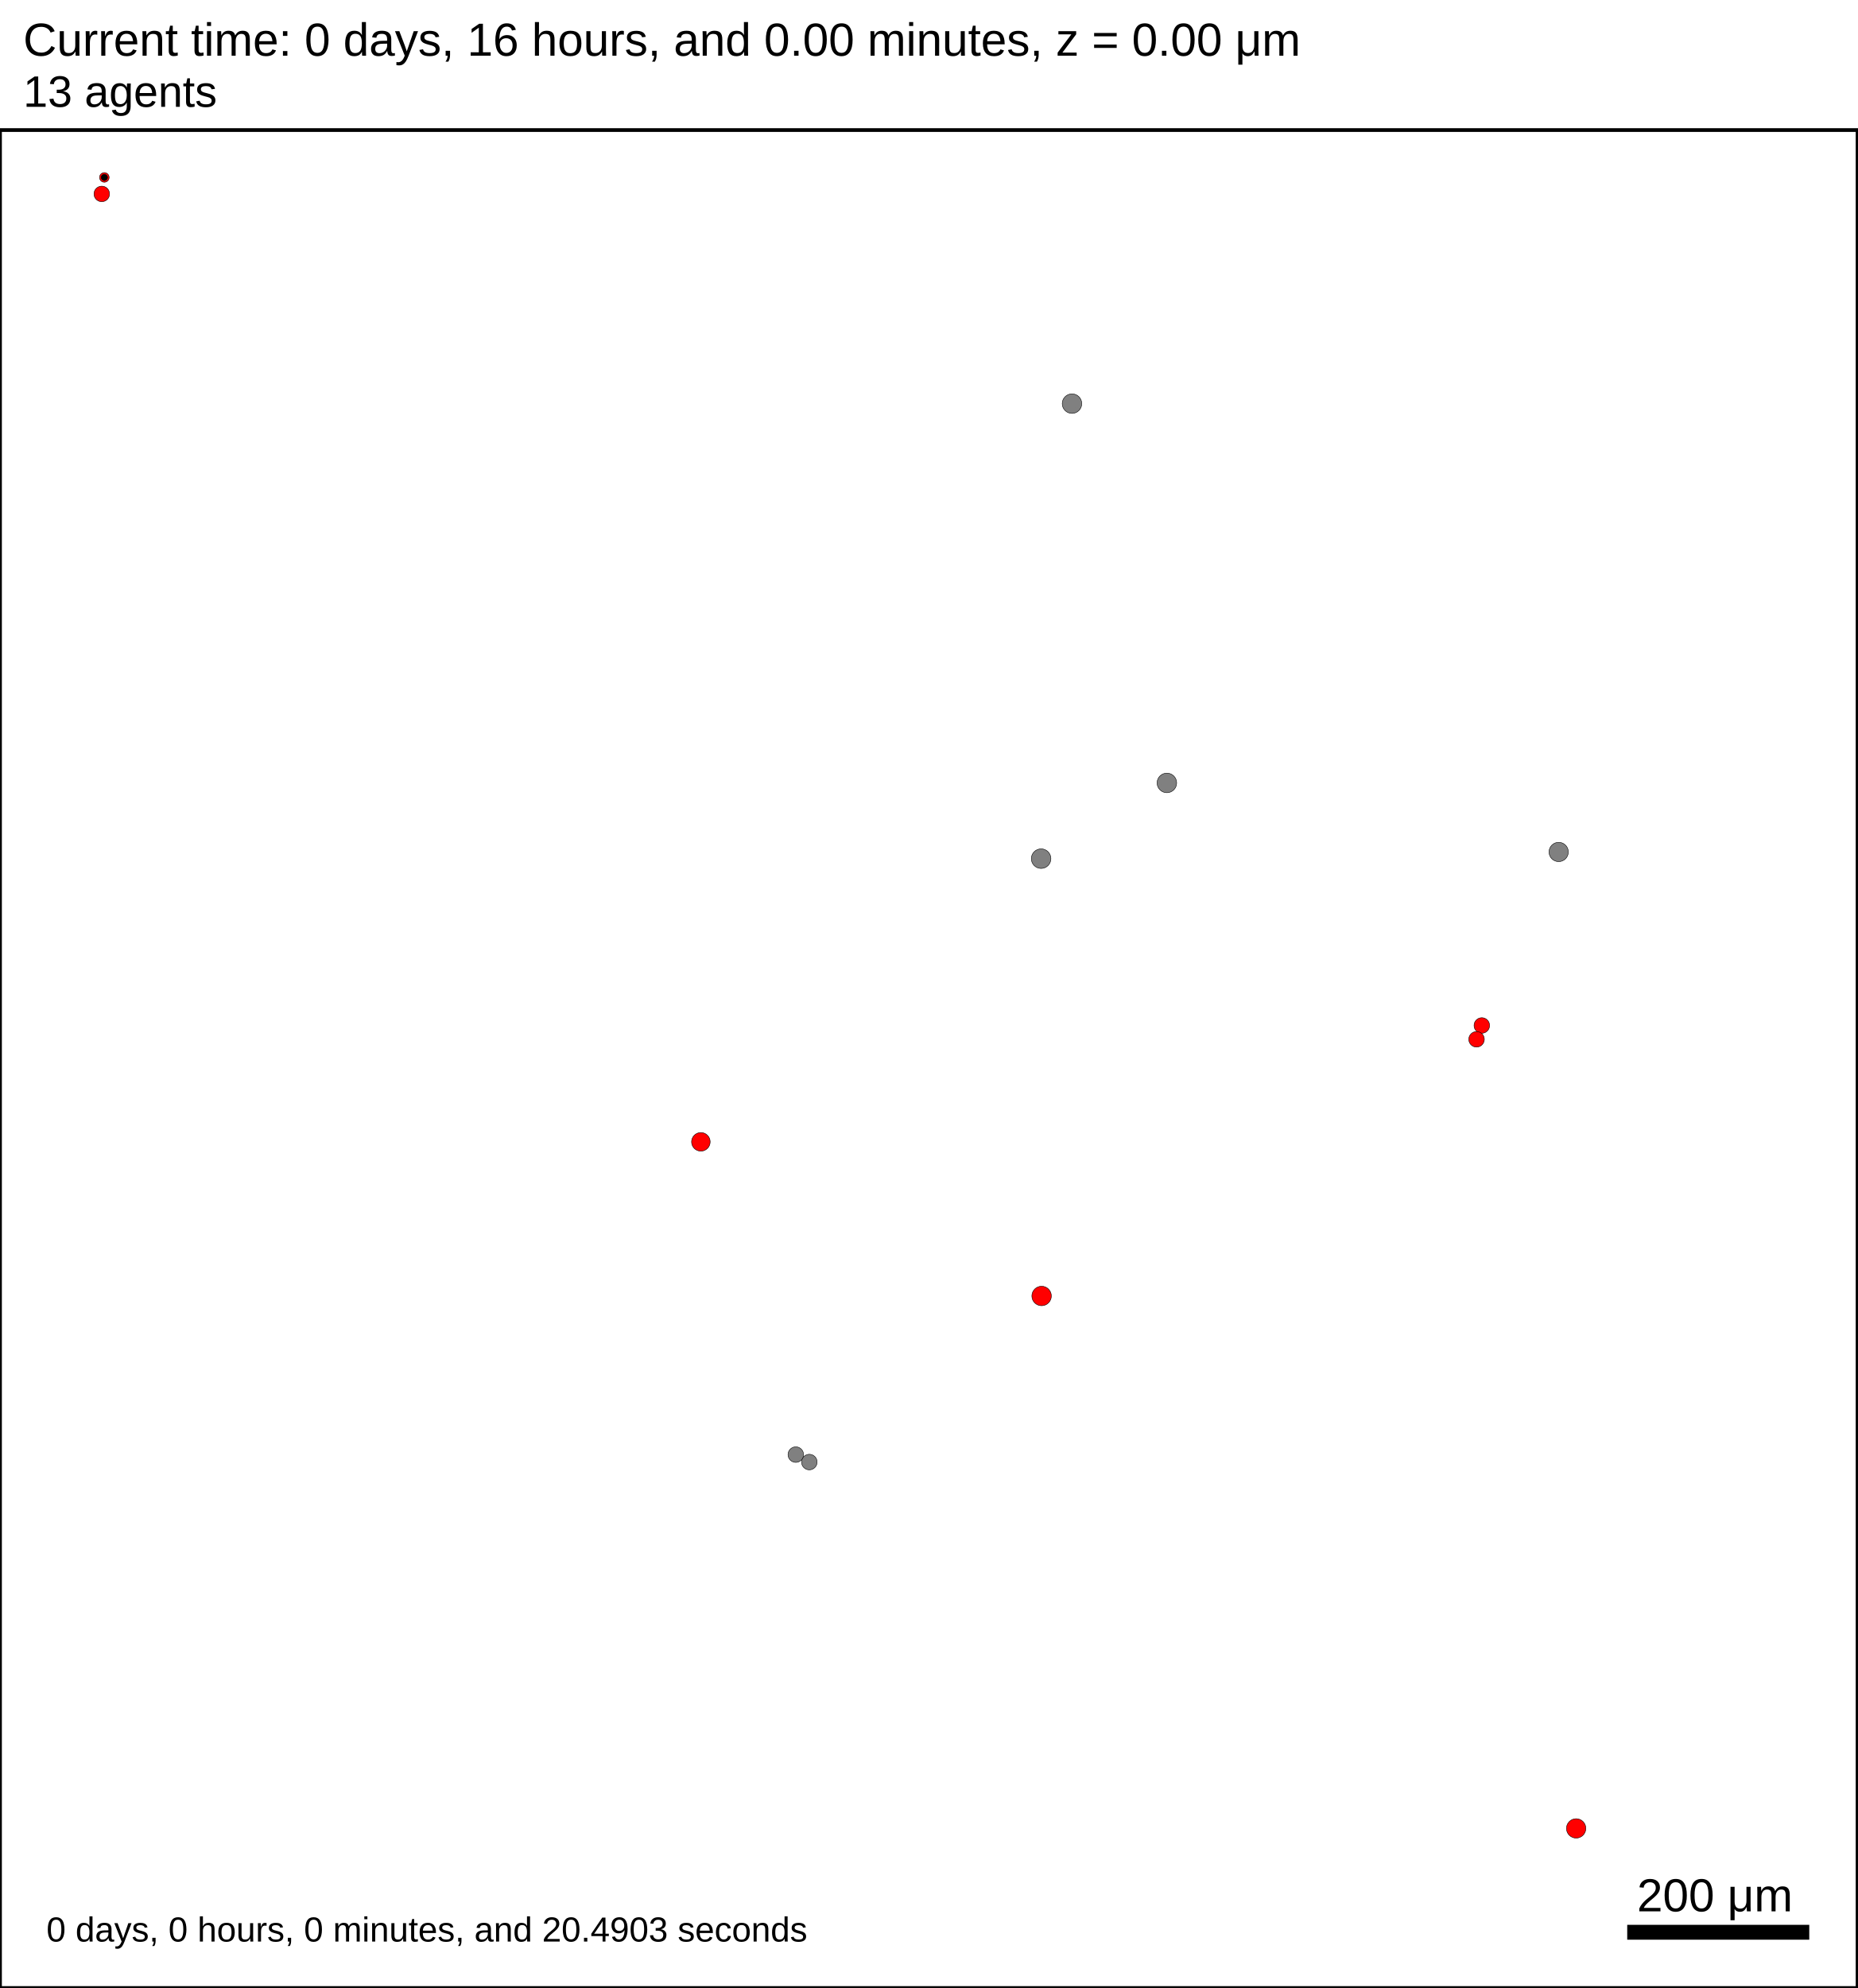
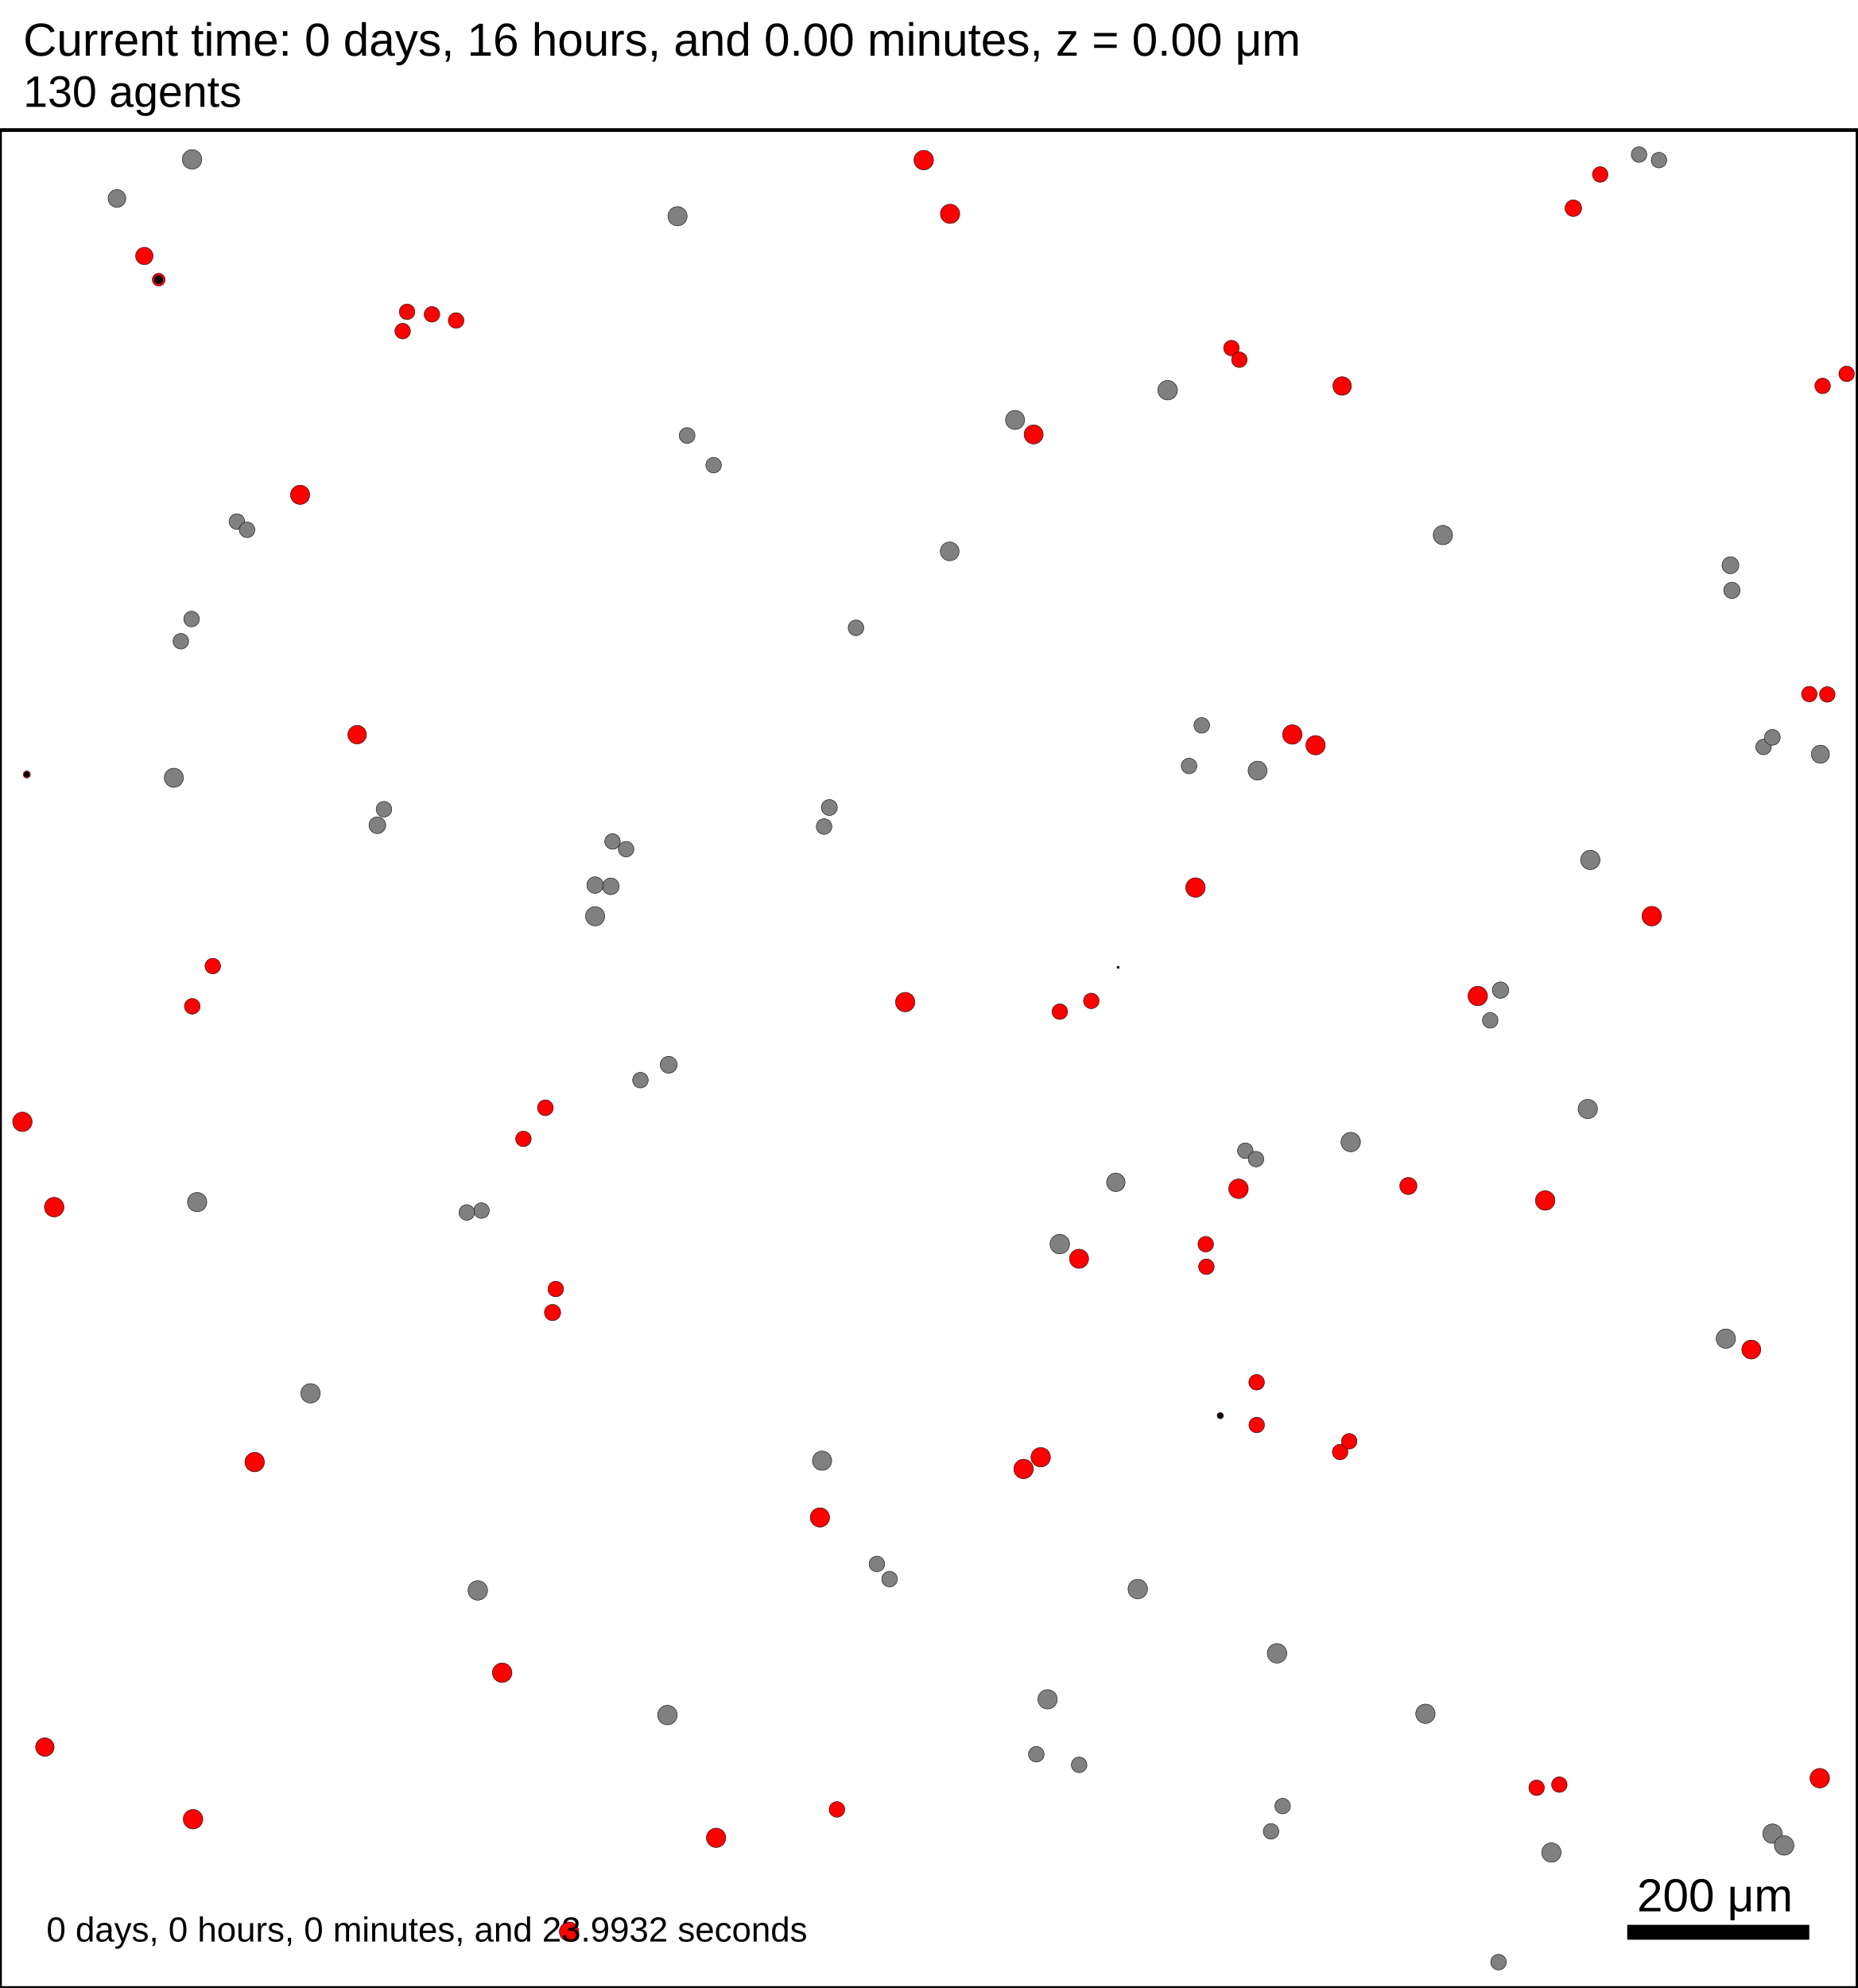
<svg xmlns="http://www.w3.org/2000/svg" version="1.1" width="2000" height="2140" id="svg2">
  <rect x="0" y="0" width="2000" height="2140" stroke-width="4" stroke="white" fill="white" />
  <text x="25" y="60" font-family="Arial" font-size="50" fill="black">
   Current time: 0 days, 16 hours, and 0.00 minutes, z = 0.00 μm
  </text>
  <text x="25" y="115" font-family="Arial" font-size="47.5" fill="black">
-    13 agents
+    130 agents
  </text>
  <g id="tissue" transform="translate(0,2140) scale(1,-1)">
    <g id="ECM">
  </g>
    <g id="cells">
-       <g id="cell0">
-         <circle cx="1120.95" cy="1215.7" r="10.535" stroke-width="0.5" stroke="black" fill="grey" />
-         <circle cx="1120.95" cy="1215.7" r="6.34" stroke-width="0.5" stroke="grey" fill="grey" />
+       <g id="cell104">
+         <circle cx="768.348" cy="1639.26" r="8.39" stroke-width="0.5" stroke="black" fill="grey" />
+         <circle cx="768.348" cy="1639.26" r="5.044" stroke-width="0.5" stroke="grey" fill="grey" />
      </g>
      <g id="cell1">
-         <circle cx="1678.2" cy="1222.89" r="10.393" stroke-width="0.5" stroke="black" fill="grey" />
-         <circle cx="1678.2" cy="1222.89" r="6.274" stroke-width="0.5" stroke="grey" fill="grey" />
+         <circle cx="1712.25" cy="1214.33" r="10.421" stroke-width="0.5" stroke="black" fill="grey" />
+         <circle cx="1712.25" cy="1214.33" r="6.288" stroke-width="0.5" stroke="grey" fill="grey" />
      </g>
      <g id="cell2">
-         <circle cx="1154.2" cy="1705.51" r="10.512" stroke-width="0.5" stroke="black" fill="grey" />
-         <circle cx="1154.2" cy="1705.51" r="6.33" stroke-width="0.5" stroke="grey" fill="grey" />
+         <circle cx="1092.91" cy="1687.96" r="10.273" stroke-width="0.5" stroke="black" fill="grey" />
+         <circle cx="1092.91" cy="1687.96" r="6.213" stroke-width="0.5" stroke="grey" fill="grey" />
      </g>
      <g id="cell3">
-         <circle cx="1256.35" cy="1297.22" r="10.535" stroke-width="0.5" stroke="black" fill="grey" />
-         <circle cx="1256.35" cy="1297.22" r="6.34" stroke-width="0.5" stroke="grey" fill="grey" />
+         <circle cx="1280.23" cy="1315.45" r="8.388" stroke-width="0.5" stroke="black" fill="grey" />
+         <circle cx="1280.23" cy="1315.45" r="5.043" stroke-width="0.5" stroke="grey" fill="grey" />
      </g>
      <g id="cell4">
-         <circle cx="871.384" cy="566.15" r="8.37" stroke-width="0.5" stroke="black" fill="grey" />
-         <circle cx="871.384" cy="566.15" r="5.036" stroke-width="0.5" stroke="grey" fill="grey" />
+         <circle cx="885.091" cy="567.632" r="10.375" stroke-width="0.5" stroke="black" fill="grey" />
+         <circle cx="885.091" cy="567.632" r="6.265" stroke-width="0.5" stroke="grey" fill="grey" />
      </g>
      <g id="cell5">
-         <circle cx="109.574" cy="1931.25" r="8.376" stroke-width="0.5" stroke="black" fill="red" />
-         <circle cx="109.574" cy="1931.25" r="5.038" stroke-width="0.5" stroke="red" fill="red" />
+         <circle cx="125.904" cy="1926.38" r="9.565" stroke-width="0.5" stroke="black" fill="grey" />
+         <circle cx="125.904" cy="1926.38" r="5.813" stroke-width="0.5" stroke="grey" fill="grey" />
      </g>
      <g id="cell6">
-         <circle cx="754.612" cy="910.852" r="10.017" stroke-width="0.5" stroke="black" fill="red" />
-         <circle cx="754.612" cy="910.852" r="6.075" stroke-width="0.5" stroke="red" fill="red" />
+         <circle cx="689.543" cy="977.29" r="8.389" stroke-width="0.5" stroke="black" fill="grey" />
+         <circle cx="689.543" cy="977.29" r="5.043" stroke-width="0.5" stroke="grey" fill="grey" />
      </g>
      <g id="cell7">
-         <circle cx="1595.45" cy="1036.11" r="8.378" stroke-width="0.5" stroke="black" fill="red" />
-         <circle cx="1595.45" cy="1036.11" r="5.039" stroke-width="0.5" stroke="red" fill="red" />
+         <circle cx="1604.51" cy="1041.6" r="8.387" stroke-width="0.5" stroke="black" fill="grey" />
+         <circle cx="1604.51" cy="1041.6" r="5.043" stroke-width="0.5" stroke="grey" fill="grey" />
      </g>
      <g id="cell8">
-         <circle cx="1121.48" cy="744.93" r="10.495" stroke-width="0.5" stroke="black" fill="red" />
-         <circle cx="1121.48" cy="744.93" r="6.323" stroke-width="0.5" stroke="red" fill="red" />
+         <circle cx="1141.07" cy="800.783" r="10.533" stroke-width="0.5" stroke="black" fill="grey" />
+         <circle cx="1141.07" cy="800.783" r="6.339" stroke-width="0.5" stroke="grey" fill="grey" />
      </g>
      <g id="cell9">
-         <circle cx="1697.01" cy="171.803" r="10.44" stroke-width="0.5" stroke="black" fill="red" />
-         <circle cx="1697.01" cy="171.803" r="6.297" stroke-width="0.5" stroke="red" fill="red" />
+         <circle cx="1670.38" cy="145.846" r="10.431" stroke-width="0.5" stroke="black" fill="grey" />
+         <circle cx="1670.38" cy="145.846" r="6.292" stroke-width="0.5" stroke="grey" fill="grey" />
+       </g>
+       <g id="cell10">
+         <circle cx="187.159" cy="1302.77" r="10.3" stroke-width="0.5" stroke="black" fill="grey" />
+         <circle cx="187.159" cy="1302.77" r="6.227" stroke-width="0.5" stroke="grey" fill="grey" />
      </g>
      <g id="cell11">
-         <circle cx="1589.77" cy="1021.22" r="8.378" stroke-width="0.5" stroke="black" fill="red" />
-         <circle cx="1589.77" cy="1021.22" r="5.039" stroke-width="0.5" stroke="red" fill="red" />
+         <circle cx="739.805" cy="1671.18" r="8.491" stroke-width="0.5" stroke="black" fill="grey" />
+         <circle cx="739.805" cy="1671.18" r="5.118" stroke-width="0.5" stroke="grey" fill="grey" />
      </g>
      <g id="cell12">
-         <circle cx="112.335" cy="1949.01" r="5.177" stroke-width="0.5" stroke="black" fill="red" />
-         <circle cx="112.335" cy="1949.01" r="3.416" stroke-width="0.5" stroke="black" fill="black" />
+         <circle cx="1534.74" cy="295.196" r="10.431" stroke-width="0.5" stroke="black" fill="grey" />
+         <circle cx="1534.74" cy="295.196" r="6.292" stroke-width="0.5" stroke="grey" fill="grey" />
      </g>
      <g id="cell13">
-         <circle cx="856.809" cy="574.168" r="8.37" stroke-width="0.5" stroke="black" fill="grey" />
-         <circle cx="856.809" cy="574.168" r="5.036" stroke-width="0.5" stroke="grey" fill="grey" />
+         <circle cx="1764.74" cy="1973.61" r="8.371" stroke-width="0.5" stroke="black" fill="grey" />
+         <circle cx="1764.74" cy="1973.61" r="5.036" stroke-width="0.5" stroke="grey" fill="grey" />
+       </g>
+       <g id="cell14">
+         <circle cx="1553.55" cy="1564" r="10.41" stroke-width="0.5" stroke="black" fill="grey" />
+         <circle cx="1553.55" cy="1564" r="6.282" stroke-width="0.5" stroke="grey" fill="grey" />
+       </g>
+       <g id="cell15">
+         <circle cx="1022.52" cy="1546.47" r="10.11" stroke-width="0.5" stroke="black" fill="grey" />
+         <circle cx="1022.52" cy="1546.47" r="6.126" stroke-width="0.5" stroke="grey" fill="grey" />
+       </g>
+       <g id="cell16">
+         <circle cx="206.258" cy="1473.62" r="8.378" stroke-width="0.5" stroke="black" fill="grey" />
+         <circle cx="206.258" cy="1473.62" r="5.039" stroke-width="0.5" stroke="grey" fill="grey" />
+       </g>
+       <g id="cell17">
+         <circle cx="1127.89" cy="310.75" r="10.399" stroke-width="0.5" stroke="black" fill="grey" />
+         <circle cx="1127.89" cy="310.75" r="6.277" stroke-width="0.5" stroke="grey" fill="grey" />
+       </g>
+       <g id="cell18">
+         <circle cx="1863.13" cy="1531.54" r="9.104" stroke-width="0.5" stroke="black" fill="grey" />
+         <circle cx="1863.13" cy="1531.54" r="5.535" stroke-width="0.5" stroke="grey" fill="grey" />
+       </g>
+       <g id="cell19">
+         <circle cx="212.273" cy="846.015" r="10.393" stroke-width="0.5" stroke="black" fill="grey" />
+         <circle cx="212.273" cy="846.015" r="6.274" stroke-width="0.5" stroke="grey" fill="grey" />
+       </g>
+       <g id="cell20">
+         <circle cx="514.412" cy="427.973" r="10.507" stroke-width="0.5" stroke="black" fill="grey" />
+         <circle cx="514.412" cy="427.973" r="6.328" stroke-width="0.5" stroke="grey" fill="grey" />
+       </g>
+       <g id="cell21">
+         <circle cx="1454.3" cy="910.646" r="10.473" stroke-width="0.5" stroke="black" fill="grey" />
+         <circle cx="1454.3" cy="910.646" r="6.312" stroke-width="0.5" stroke="grey" fill="grey" />
+       </g>
+       <g id="cell22">
+         <circle cx="1115.76" cy="251.631" r="8.388" stroke-width="0.5" stroke="black" fill="grey" />
+         <circle cx="1115.76" cy="251.631" r="5.043" stroke-width="0.5" stroke="grey" fill="grey" />
+       </g>
+       <g id="cell23">
+         <circle cx="674.11" cy="1225.9" r="8.366" stroke-width="0.5" stroke="black" fill="grey" />
+         <circle cx="674.11" cy="1225.9" r="5.034" stroke-width="0.5" stroke="grey" fill="grey" />
+       </g>
+       <g id="cell24">
+         <circle cx="1225.03" cy="429.441" r="10.519" stroke-width="0.5" stroke="black" fill="grey" />
+         <circle cx="1225.03" cy="429.441" r="6.333" stroke-width="0.5" stroke="grey" fill="grey" />
+       </g>
+       <g id="cell25">
+         <circle cx="729.477" cy="1907.25" r="10.354" stroke-width="0.5" stroke="black" fill="grey" />
+         <circle cx="729.477" cy="1907.25" r="6.255" stroke-width="0.5" stroke="grey" fill="grey" />
+       </g>
+       <g id="cell26">
+         <circle cx="1340.8" cy="901.333" r="8.366" stroke-width="0.5" stroke="black" fill="grey" />
+         <circle cx="1340.8" cy="901.333" r="5.034" stroke-width="0.5" stroke="grey" fill="grey" />
+       </g>
+       <g id="cell27">
+         <circle cx="1201.4" cy="867.279" r="9.964" stroke-width="0.5" stroke="black" fill="grey" />
+         <circle cx="1201.4" cy="867.279" r="6.045" stroke-width="0.5" stroke="grey" fill="grey" />
+       </g>
+       <g id="cell28">
+         <circle cx="1368.5" cy="168.608" r="8.373" stroke-width="0.5" stroke="black" fill="grey" />
+         <circle cx="1368.5" cy="168.608" r="5.037" stroke-width="0.5" stroke="grey" fill="grey" />
+       </g>
+       <g id="cell29">
+         <circle cx="1898.78" cy="1335.94" r="8.383" stroke-width="0.5" stroke="black" fill="grey" />
+         <circle cx="1898.78" cy="1335.94" r="5.041" stroke-width="0.5" stroke="grey" fill="grey" />
+       </g>
+       <g id="cell30">
+         <circle cx="1374.95" cy="360.257" r="10.504" stroke-width="0.5" stroke="black" fill="grey" />
+         <circle cx="1374.95" cy="360.257" r="6.327" stroke-width="0.5" stroke="grey" fill="grey" />
+       </g>
+       <g id="cell31">
+         <circle cx="718.581" cy="293.827" r="10.535" stroke-width="0.5" stroke="black" fill="grey" />
+         <circle cx="718.581" cy="293.827" r="6.34" stroke-width="0.5" stroke="grey" fill="grey" />
+       </g>
+       <g id="cell32">
+         <circle cx="640.751" cy="1153.7" r="10.354" stroke-width="0.5" stroke="black" fill="grey" />
+         <circle cx="640.751" cy="1153.7" r="6.255" stroke-width="0.5" stroke="grey" fill="grey" />
+       </g>
+       <g id="cell33">
+         <circle cx="657.612" cy="1185.9" r="8.987" stroke-width="0.5" stroke="black" fill="grey" />
+         <circle cx="657.612" cy="1185.9" r="5.46" stroke-width="0.5" stroke="grey" fill="grey" />
+       </g>
+       <g id="cell34">
+         <circle cx="892.949" cy="1270.74" r="8.589" stroke-width="0.5" stroke="black" fill="grey" />
+         <circle cx="892.949" cy="1270.74" r="5.191" stroke-width="0.5" stroke="grey" fill="grey" />
+       </g>
+       <g id="cell35">
+         <circle cx="1908.42" cy="166.136" r="10.465" stroke-width="0.5" stroke="black" fill="grey" />
+         <circle cx="1908.42" cy="166.136" r="6.309" stroke-width="0.5" stroke="grey" fill="grey" />
+       </g>
+       <g id="cell36">
+         <circle cx="406.284" cy="1251.7" r="9.028" stroke-width="0.5" stroke="black" fill="grey" />
+         <circle cx="406.284" cy="1251.7" r="5.486" stroke-width="0.5" stroke="grey" fill="grey" />
+       </g>
+       <g id="cell37">
+         <circle cx="1959.98" cy="1328.12" r="9.752" stroke-width="0.5" stroke="black" fill="grey" />
+         <circle cx="1959.98" cy="1328.12" r="5.923" stroke-width="0.5" stroke="grey" fill="grey" />
+       </g>
+       <g id="cell38">
+         <circle cx="518.409" cy="836.869" r="8.381" stroke-width="0.5" stroke="black" fill="grey" />
+         <circle cx="518.409" cy="836.869" r="5.04" stroke-width="0.5" stroke="grey" fill="grey" />
+       </g>
+       <g id="cell39">
+         <circle cx="944.09" cy="456.463" r="8.381" stroke-width="0.5" stroke="black" fill="grey" />
+         <circle cx="944.09" cy="456.463" r="5.04" stroke-width="0.5" stroke="grey" fill="grey" />
+       </g>
+       <g id="cell40">
+         <circle cx="334.337" cy="640.158" r="10.469" stroke-width="0.5" stroke="black" fill="grey" />
+         <circle cx="334.337" cy="640.158" r="6.311" stroke-width="0.5" stroke="grey" fill="grey" />
+       </g>
+       <g id="cell41">
+         <circle cx="1353.99" cy="1310.46" r="10.188" stroke-width="0.5" stroke="black" fill="grey" />
+         <circle cx="1353.99" cy="1310.46" r="6.168" stroke-width="0.5" stroke="grey" fill="grey" />
+       </g>
+       <g id="cell42">
+         <circle cx="255.025" cy="1578.58" r="8.388" stroke-width="0.5" stroke="black" fill="grey" />
+         <circle cx="255.025" cy="1578.58" r="5.043" stroke-width="0.5" stroke="grey" fill="grey" />
+       </g>
+       <g id="cell43">
+         <circle cx="1858.18" cy="698.997" r="10.421" stroke-width="0.5" stroke="black" fill="grey" />
+         <circle cx="1858.18" cy="698.997" r="6.288" stroke-width="0.5" stroke="grey" fill="grey" />
+       </g>
+       <g id="cell44">
+         <circle cx="1613.46" cy="27.82" r="8.413" stroke-width="0.5" stroke="black" fill="grey" />
+         <circle cx="1613.46" cy="27.82" r="5.052" stroke-width="0.5" stroke="grey" fill="grey" />
+       </g>
+       <g id="cell45">
+         <circle cx="1257.18" cy="1719.98" r="10.519" stroke-width="0.5" stroke="black" fill="grey" />
+         <circle cx="1257.18" cy="1719.98" r="6.333" stroke-width="0.5" stroke="grey" fill="grey" />
+       </g>
+       <g id="cell46">
+         <circle cx="206.814" cy="1968.43" r="10.504" stroke-width="0.5" stroke="black" fill="grey" />
+         <circle cx="206.814" cy="1968.43" r="6.327" stroke-width="0.5" stroke="grey" fill="grey" />
+       </g>
+       <g id="cell47">
+         <circle cx="1709.52" cy="946.231" r="10.405" stroke-width="0.5" stroke="black" fill="grey" />
+         <circle cx="1709.52" cy="946.231" r="6.28" stroke-width="0.5" stroke="grey" fill="grey" />
+       </g>
+       <g id="cell48">
+         <circle cx="1920.97" cy="153.424" r="10.509" stroke-width="0.5" stroke="black" fill="grey" />
+         <circle cx="1920.97" cy="153.424" r="6.329" stroke-width="0.5" stroke="grey" fill="grey" />
+       </g>
+       <g id="cell49">
+         <circle cx="921.632" cy="1464.17" r="8.413" stroke-width="0.5" stroke="black" fill="grey" />
+         <circle cx="921.632" cy="1464.17" r="5.052" stroke-width="0.5" stroke="grey" fill="grey" />
+       </g>
+       <g id="cell50">
+         <circle cx="58.343" cy="840.568" r="10.539" stroke-width="0.5" stroke="black" fill="red" />
+         <circle cx="58.343" cy="840.568" r="6.342" stroke-width="0.5" stroke="red" fill="red" />
+       </g>
+       <g id="cell51">
+         <circle cx="1959.3" cy="225.838" r="10.519" stroke-width="0.5" stroke="black" fill="red" />
+         <circle cx="1959.3" cy="225.838" r="6.333" stroke-width="0.5" stroke="red" fill="red" />
+       </g>
+       <g id="cell52">
+         <circle cx="587.201" cy="947.516" r="8.513" stroke-width="0.5" stroke="black" fill="red" />
+         <circle cx="587.201" cy="947.516" r="5.138" stroke-width="0.5" stroke="red" fill="red" />
+       </g>
+       <g id="cell53">
+         <circle cx="1352.99" cy="652.037" r="8.386" stroke-width="0.5" stroke="black" fill="red" />
+         <circle cx="1352.99" cy="652.037" r="5.042" stroke-width="0.5" stroke="red" fill="red" />
+       </g>
+       <g id="cell99">
+         <circle cx="994.583" cy="1967.65" r="10.53" stroke-width="0.5" stroke="black" fill="red" />
+         <circle cx="994.583" cy="1967.65" r="6.338" stroke-width="0.5" stroke="red" fill="red" />
+       </g>
+       <g id="cell55">
+         <circle cx="384.524" cy="1349.19" r="10.017" stroke-width="0.5" stroke="black" fill="red" />
+         <circle cx="384.524" cy="1349.19" r="6.075" stroke-width="0.5" stroke="red" fill="red" />
+       </g>
+       <g id="cell56">
+         <circle cx="1112.91" cy="1672.35" r="10.282" stroke-width="0.5" stroke="black" fill="red" />
+         <circle cx="1112.91" cy="1672.35" r="6.218" stroke-width="0.5" stroke="red" fill="red" />
+       </g>
+       <g id="cell57">
+         <circle cx="974.601" cy="1061.3" r="10.461" stroke-width="0.5" stroke="black" fill="red" />
+         <circle cx="974.601" cy="1061.3" r="6.307" stroke-width="0.5" stroke="red" fill="red" />
+       </g>
+       <g id="cell58">
+         <circle cx="170.859" cy="1838.94" r="6.861" stroke-width="0.5" stroke="black" fill="red" />
+         <circle cx="170.859" cy="1838.94" r="4.453" stroke-width="0.5" stroke="black" fill="black" />
+       </g>
+       <g id="cell59">
+         <circle cx="155.415" cy="1864.47" r="9.377" stroke-width="0.5" stroke="black" fill="red" />
+         <circle cx="155.415" cy="1864.47" r="5.7" stroke-width="0.5" stroke="red" fill="red" />
+       </g>
+       <g id="cell60">
+         <circle cx="612.687" cy="60.609" r="10.431" stroke-width="0.5" stroke="black" fill="red" />
+         <circle cx="612.687" cy="60.609" r="6.292" stroke-width="0.5" stroke="red" fill="red" />
+       </g>
+       <g id="cell61">
+         <circle cx="1654.43" cy="215.526" r="8.368" stroke-width="0.5" stroke="black" fill="red" />
+         <circle cx="1654.43" cy="215.526" r="5.035" stroke-width="0.5" stroke="red" fill="red" />
+       </g>
+       <g id="cell62">
+         <circle cx="1445.02" cy="1724.47" r="10" stroke-width="0.5" stroke="black" fill="red" />
+         <circle cx="1445.02" cy="1724.47" r="6.065" stroke-width="0.5" stroke="red" fill="red" />
+       </g>
+       <g id="cell63">
+         <circle cx="540.67" cy="339.383" r="10.53" stroke-width="0.5" stroke="black" fill="red" />
+         <circle cx="540.67" cy="339.383" r="6.338" stroke-width="0.5" stroke="red" fill="red" />
+       </g>
+       <g id="cell64">
+         <circle cx="1174.99" cy="1062.58" r="8.381" stroke-width="0.5" stroke="black" fill="red" />
+         <circle cx="1174.99" cy="1062.58" r="5.04" stroke-width="0.5" stroke="red" fill="red" />
+       </g>
+       <g id="cell65">
+         <circle cx="323.132" cy="1607.34" r="10.368" stroke-width="0.5" stroke="black" fill="red" />
+         <circle cx="323.132" cy="1607.34" r="6.262" stroke-width="0.5" stroke="red" fill="red" />
+       </g>
+       <g id="cell66">
+         <circle cx="48.314" cy="259.357" r="9.964" stroke-width="0.5" stroke="black" fill="red" />
+         <circle cx="48.314" cy="259.357" r="6.045" stroke-width="0.5" stroke="red" fill="red" />
+       </g>
+       <g id="cell67">
+         <circle cx="1102.04" cy="558.713" r="10.504" stroke-width="0.5" stroke="black" fill="red" />
+         <circle cx="1102.04" cy="558.713" r="6.327" stroke-width="0.5" stroke="red" fill="red" />
+       </g>
+       <g id="cell68">
+         <circle cx="1442.87" cy="576.952" r="8.367" stroke-width="0.5" stroke="black" fill="red" />
+         <circle cx="1442.87" cy="576.952" r="5.035" stroke-width="0.5" stroke="red" fill="red" />
+       </g>
+       <g id="cell69">
+         <circle cx="882.797" cy="506.526" r="10.399" stroke-width="0.5" stroke="black" fill="red" />
+         <circle cx="882.797" cy="506.526" r="6.277" stroke-width="0.5" stroke="red" fill="red" />
+       </g>
+       <g id="cell70">
+         <circle cx="1161.8" cy="784.996" r="10.317" stroke-width="0.5" stroke="black" fill="red" />
+         <circle cx="1161.8" cy="784.996" r="6.236" stroke-width="0.5" stroke="red" fill="red" />
+       </g>
+       <g id="cell71">
+         <circle cx="1778.39" cy="1153.8" r="10.539" stroke-width="0.5" stroke="black" fill="red" />
+         <circle cx="1778.39" cy="1153.8" r="6.342" stroke-width="0.5" stroke="red" fill="red" />
+       </g>
+       <g id="cell72">
+         <circle cx="491.087" cy="1794.97" r="8.39" stroke-width="0.5" stroke="black" fill="red" />
+         <circle cx="491.087" cy="1794.97" r="5.044" stroke-width="0.5" stroke="red" fill="red" />
+       </g>
+       <g id="cell73">
+         <circle cx="1333.47" cy="860.33" r="10.527" stroke-width="0.5" stroke="black" fill="red" />
+         <circle cx="1333.47" cy="860.33" r="6.337" stroke-width="0.5" stroke="red" fill="red" />
+       </g>
+       <g id="cell74">
+         <circle cx="1693.96" cy="1915.89" r="8.944" stroke-width="0.5" stroke="black" fill="red" />
+         <circle cx="1693.96" cy="1915.89" r="5.433" stroke-width="0.5" stroke="red" fill="red" />
+       </g>
+       <g id="cell75">
+         <circle cx="274.184" cy="566.136" r="10.507" stroke-width="0.5" stroke="black" fill="red" />
+         <circle cx="274.184" cy="566.136" r="6.328" stroke-width="0.5" stroke="red" fill="red" />
+       </g>
+       <g id="cell76">
+         <circle cx="1663.66" cy="847.737" r="10.535" stroke-width="0.5" stroke="black" fill="red" />
+         <circle cx="1663.66" cy="847.737" r="6.34" stroke-width="0.5" stroke="red" fill="red" />
+       </g>
+       <g id="cell77">
+         <circle cx="1325.84" cy="1765.35" r="8.379" stroke-width="0.5" stroke="black" fill="red" />
+         <circle cx="1325.84" cy="1765.35" r="5.04" stroke-width="0.5" stroke="red" fill="red" />
+       </g>
+       <g id="cell78">
+         <circle cx="1120.5" cy="571.335" r="10.501" stroke-width="0.5" stroke="black" fill="red" />
+         <circle cx="1120.5" cy="571.335" r="6.325" stroke-width="0.5" stroke="red" fill="red" />
+       </g>
+       <g id="cell79">
+         <circle cx="1967.4" cy="1392.47" r="8.37" stroke-width="0.5" stroke="black" fill="red" />
+         <circle cx="1967.4" cy="1392.47" r="5.036" stroke-width="0.5" stroke="red" fill="red" />
+       </g>
+       <g id="cell80">
+         <circle cx="1416.41" cy="1337.8" r="10.431" stroke-width="0.5" stroke="black" fill="red" />
+         <circle cx="1416.41" cy="1337.8" r="6.292" stroke-width="0.5" stroke="red" fill="red" />
+       </g>
+       <g id="cell81">
+         <circle cx="1022.92" cy="1909.81" r="10.399" stroke-width="0.5" stroke="black" fill="red" />
+         <circle cx="1022.92" cy="1909.81" r="6.277" stroke-width="0.5" stroke="red" fill="red" />
+       </g>
+       <g id="cell82">
+         <circle cx="1298.18" cy="800.671" r="8.375" stroke-width="0.5" stroke="black" fill="red" />
+         <circle cx="1298.18" cy="800.671" r="5.038" stroke-width="0.5" stroke="red" fill="red" />
+       </g>
+       <g id="cell83">
+         <circle cx="1287.14" cy="1184.59" r="10.504" stroke-width="0.5" stroke="black" fill="red" />
+         <circle cx="1287.14" cy="1184.59" r="6.327" stroke-width="0.5" stroke="red" fill="red" />
+       </g>
+       <g id="cell84">
+         <circle cx="24.117" cy="932.395" r="10.465" stroke-width="0.5" stroke="black" fill="red" />
+         <circle cx="24.117" cy="932.395" r="6.309" stroke-width="0.5" stroke="red" fill="red" />
+       </g>
+       <g id="cell85">
+         <circle cx="1391.38" cy="1349.33" r="10.501" stroke-width="0.5" stroke="black" fill="red" />
+         <circle cx="1391.38" cy="1349.33" r="6.325" stroke-width="0.5" stroke="red" fill="red" />
+       </g>
+       <g id="cell86">
+         <circle cx="598.362" cy="752.415" r="8.39" stroke-width="0.5" stroke="black" fill="red" />
+         <circle cx="598.362" cy="752.415" r="5.044" stroke-width="0.5" stroke="red" fill="red" />
+       </g>
+       <g id="cell87">
+         <circle cx="1516.36" cy="863.339" r="9.237" stroke-width="0.5" stroke="black" fill="red" />
+         <circle cx="1516.36" cy="863.339" r="5.613" stroke-width="0.5" stroke="red" fill="red" />
+       </g>
+       <g id="cell88">
+         <circle cx="207.832" cy="181.685" r="10.53" stroke-width="0.5" stroke="black" fill="red" />
+         <circle cx="207.832" cy="181.685" r="6.338" stroke-width="0.5" stroke="red" fill="red" />
+       </g>
+       <g id="cell89">
+         <circle cx="206.987" cy="1056.76" r="8.43" stroke-width="0.5" stroke="black" fill="red" />
+         <circle cx="206.987" cy="1056.76" r="5.074" stroke-width="0.5" stroke="red" fill="red" />
+       </g>
+       <g id="cell90">
+         <circle cx="1203.89" cy="1098.72" r="1.163" stroke-width="0.5" stroke="black" fill="red" />
+         <circle cx="1203.89" cy="1098.72" r="1.16" stroke-width="0.5" stroke="black" fill="black" />
+       </g>
+       <g id="cell91">
+         <circle cx="28.833" cy="1306.32" r="3.786" stroke-width="0.5" stroke="black" fill="red" />
+         <circle cx="28.833" cy="1306.32" r="2.8" stroke-width="0.5" stroke="black" fill="black" />
+       </g>
+       <g id="cell92">
+         <circle cx="1313.86" cy="616.118" r="3.359" stroke-width="0.5" stroke="black" fill="red" />
+         <circle cx="1313.86" cy="616.118" r="2.905" stroke-width="0.5" stroke="black" fill="black" />
+       </g>
+       <g id="cell93">
+         <circle cx="433.525" cy="1783.57" r="8.381" stroke-width="0.5" stroke="black" fill="red" />
+         <circle cx="433.525" cy="1783.57" r="5.04" stroke-width="0.5" stroke="red" fill="red" />
+       </g>
+       <g id="cell94">
+         <circle cx="771.012" cy="161.672" r="10.435" stroke-width="0.5" stroke="black" fill="red" />
+         <circle cx="771.012" cy="161.672" r="6.295" stroke-width="0.5" stroke="red" fill="red" />
+       </g>
+       <g id="cell95">
+         <circle cx="1988.25" cy="1737.56" r="8.376" stroke-width="0.5" stroke="black" fill="red" />
+         <circle cx="1988.25" cy="1737.56" r="5.038" stroke-width="0.5" stroke="red" fill="red" />
+       </g>
+       <g id="cell96">
+         <circle cx="1591.09" cy="1067.84" r="10.512" stroke-width="0.5" stroke="black" fill="red" />
+         <circle cx="1591.09" cy="1067.84" r="6.33" stroke-width="0.5" stroke="red" fill="red" />
+       </g>
+       <g id="cell97">
+         <circle cx="901.111" cy="192.227" r="8.413" stroke-width="0.5" stroke="black" fill="red" />
+         <circle cx="901.111" cy="192.227" r="5.052" stroke-width="0.5" stroke="red" fill="red" />
+       </g>
+       <g id="cell98">
+         <circle cx="1885.58" cy="687.3" r="10.233" stroke-width="0.5" stroke="black" fill="red" />
+         <circle cx="1885.58" cy="687.3" r="6.192" stroke-width="0.5" stroke="red" fill="red" />
+       </g>
+       <g id="cell101">
+         <circle cx="413.413" cy="1268.88" r="8.39" stroke-width="0.5" stroke="black" fill="grey" />
+         <circle cx="413.413" cy="1268.88" r="5.044" stroke-width="0.5" stroke="grey" fill="grey" />
+       </g>
+       <g id="cell102">
+         <circle cx="594.927" cy="727.106" r="8.747" stroke-width="0.5" stroke="black" fill="red" />
+         <circle cx="594.927" cy="727.106" r="5.301" stroke-width="0.5" stroke="red" fill="red" />
+       </g>
+       <g id="cell103">
+         <circle cx="465.103" cy="1801.64" r="8.39" stroke-width="0.5" stroke="black" fill="red" />
+         <circle cx="465.103" cy="1801.64" r="5.044" stroke-width="0.5" stroke="red" fill="red" />
+       </g>
+       <g id="cell105">
+         <circle cx="719.966" cy="993.842" r="9.105" stroke-width="0.5" stroke="black" fill="grey" />
+         <circle cx="719.966" cy="993.842" r="5.535" stroke-width="0.5" stroke="grey" fill="grey" />
+       </g>
+       <g id="cell106">
+         <circle cx="266.016" cy="1569.68" r="8.388" stroke-width="0.5" stroke="black" fill="grey" />
+         <circle cx="266.016" cy="1569.68" r="5.043" stroke-width="0.5" stroke="grey" fill="grey" />
+       </g>
+       <g id="cell107">
+         <circle cx="1864.71" cy="1504.49" r="8.785" stroke-width="0.5" stroke="black" fill="grey" />
+         <circle cx="1864.71" cy="1504.49" r="5.328" stroke-width="0.5" stroke="grey" fill="grey" />
+       </g>
+       <g id="cell108">
+         <circle cx="640.728" cy="1187.25" r="8.907" stroke-width="0.5" stroke="black" fill="grey" />
+         <circle cx="640.728" cy="1187.25" r="5.408" stroke-width="0.5" stroke="grey" fill="grey" />
+       </g>
+       <g id="cell109">
+         <circle cx="1161.87" cy="240.234" r="8.388" stroke-width="0.5" stroke="black" fill="grey" />
+         <circle cx="1161.87" cy="240.234" r="5.043" stroke-width="0.5" stroke="grey" fill="grey" />
+       </g>
+       <g id="cell110">
+         <circle cx="1293.89" cy="1359.15" r="8.388" stroke-width="0.5" stroke="black" fill="grey" />
+         <circle cx="1293.89" cy="1359.15" r="5.043" stroke-width="0.5" stroke="grey" fill="grey" />
+       </g>
+       <g id="cell111">
+         <circle cx="1615.58" cy="1074.2" r="8.824" stroke-width="0.5" stroke="black" fill="grey" />
+         <circle cx="1615.58" cy="1074.2" r="5.354" stroke-width="0.5" stroke="grey" fill="grey" />
+       </g>
+       <g id="cell112">
+         <circle cx="229.095" cy="1100.06" r="8.386" stroke-width="0.5" stroke="black" fill="red" />
+         <circle cx="229.095" cy="1100.06" r="5.042" stroke-width="0.5" stroke="red" fill="red" />
+       </g>
+       <g id="cell113">
+         <circle cx="1353.07" cy="606.079" r="8.386" stroke-width="0.5" stroke="black" fill="red" />
+         <circle cx="1353.07" cy="606.079" r="5.042" stroke-width="0.5" stroke="red" fill="red" />
+       </g>
+       <g id="cell114">
+         <circle cx="887.287" cy="1250.26" r="8.386" stroke-width="0.5" stroke="black" fill="grey" />
+         <circle cx="887.287" cy="1250.26" r="5.042" stroke-width="0.5" stroke="grey" fill="grey" />
+       </g>
+       <g id="cell115">
+         <circle cx="1722.9" cy="1952.16" r="8.385" stroke-width="0.5" stroke="black" fill="red" />
+         <circle cx="1722.9" cy="1952.16" r="5.042" stroke-width="0.5" stroke="red" fill="red" />
+       </g>
+       <g id="cell116">
+         <circle cx="1908.27" cy="1346.26" r="8.516" stroke-width="0.5" stroke="black" fill="grey" />
+         <circle cx="1908.27" cy="1346.26" r="5.139" stroke-width="0.5" stroke="grey" fill="grey" />
+       </g>
+       <g id="cell117">
+         <circle cx="502.599" cy="834.831" r="8.381" stroke-width="0.5" stroke="black" fill="grey" />
+         <circle cx="502.599" cy="834.831" r="5.04" stroke-width="0.5" stroke="grey" fill="grey" />
+       </g>
+       <g id="cell118">
+         <circle cx="957.775" cy="440.201" r="8.381" stroke-width="0.5" stroke="black" fill="grey" />
+         <circle cx="957.775" cy="440.201" r="5.04" stroke-width="0.5" stroke="grey" fill="grey" />
+       </g>
+       <g id="cell119">
+         <circle cx="1141.1" cy="1050.97" r="8.381" stroke-width="0.5" stroke="black" fill="red" />
+         <circle cx="1141.1" cy="1050.97" r="5.04" stroke-width="0.5" stroke="red" fill="red" />
+       </g>
+       <g id="cell120">
+         <circle cx="438.286" cy="1804.35" r="8.381" stroke-width="0.5" stroke="black" fill="red" />
+         <circle cx="438.286" cy="1804.35" r="5.04" stroke-width="0.5" stroke="red" fill="red" />
+       </g>
+       <g id="cell121">
+         <circle cx="563.558" cy="914.029" r="8.38" stroke-width="0.5" stroke="black" fill="red" />
+         <circle cx="563.558" cy="914.029" r="5.04" stroke-width="0.5" stroke="red" fill="red" />
+       </g>
+       <g id="cell122">
+         <circle cx="1334.37" cy="1752.78" r="8.379" stroke-width="0.5" stroke="black" fill="red" />
+         <circle cx="1334.37" cy="1752.78" r="5.04" stroke-width="0.5" stroke="red" fill="red" />
+       </g>
+       <g id="cell123">
+         <circle cx="194.711" cy="1449.73" r="8.378" stroke-width="0.5" stroke="black" fill="grey" />
+         <circle cx="194.711" cy="1449.73" r="5.039" stroke-width="0.5" stroke="grey" fill="grey" />
+       </g>
+       <g id="cell124">
+         <circle cx="1962.37" cy="1724.59" r="8.376" stroke-width="0.5" stroke="black" fill="red" />
+         <circle cx="1962.37" cy="1724.59" r="5.038" stroke-width="0.5" stroke="red" fill="red" />
+       </g>
+       <g id="cell125">
+         <circle cx="1298.91" cy="776.416" r="8.375" stroke-width="0.5" stroke="black" fill="red" />
+         <circle cx="1298.91" cy="776.416" r="5.038" stroke-width="0.5" stroke="red" fill="red" />
+       </g>
+       <g id="cell126">
+         <circle cx="1380.96" cy="195.804" r="8.373" stroke-width="0.5" stroke="black" fill="grey" />
+         <circle cx="1380.96" cy="195.804" r="5.037" stroke-width="0.5" stroke="grey" fill="grey" />
+       </g>
+       <g id="cell127">
+         <circle cx="1786.17" cy="1967.66" r="8.371" stroke-width="0.5" stroke="black" fill="grey" />
+         <circle cx="1786.17" cy="1967.66" r="5.036" stroke-width="0.5" stroke="grey" fill="grey" />
+       </g>
+       <g id="cell128">
+         <circle cx="1948.05" cy="1392.81" r="8.37" stroke-width="0.5" stroke="black" fill="red" />
+         <circle cx="1948.05" cy="1392.81" r="5.036" stroke-width="0.5" stroke="red" fill="red" />
+       </g>
+       <g id="cell129">
+         <circle cx="1678.91" cy="218.906" r="8.368" stroke-width="0.5" stroke="black" fill="red" />
+         <circle cx="1678.91" cy="218.906" r="5.035" stroke-width="0.5" stroke="red" fill="red" />
+       </g>
+       <g id="cell130">
+         <circle cx="1452.68" cy="588.524" r="8.367" stroke-width="0.5" stroke="black" fill="red" />
+         <circle cx="1452.68" cy="588.524" r="5.035" stroke-width="0.5" stroke="red" fill="red" />
+       </g>
+       <g id="cell131">
+         <circle cx="659.496" cy="1234.18" r="8.366" stroke-width="0.5" stroke="black" fill="grey" />
+         <circle cx="659.496" cy="1234.18" r="5.034" stroke-width="0.5" stroke="grey" fill="grey" />
+       </g>
+       <g id="cell132">
+         <circle cx="1352.35" cy="892.247" r="8.366" stroke-width="0.5" stroke="black" fill="grey" />
+         <circle cx="1352.35" cy="892.247" r="5.034" stroke-width="0.5" stroke="grey" fill="grey" />
      </g>
    </g>
  </g>
  <rect x="1750" y="2070" width="200" height="20" stroke-width="4" stroke="rgb(255,255,255)" fill="rgb(0,0,0)" />
  <text x="1762.5" y="2057.5" font-family="Arial" font-size="50" fill="black">
   200 μm
  </text>
  <text x="50" y="2090" font-family="Arial" font-size="37.5" fill="black">
-    0 days, 0 hours, 0 minutes, and 20.4903 seconds
+    0 days, 0 hours, 0 minutes, and 23.9932 seconds
  </text>
  <rect x="0" y="140" width="2000" height="2000" stroke-width="4" stroke="rgb(0,0,0)" fill="none" />
</svg>
